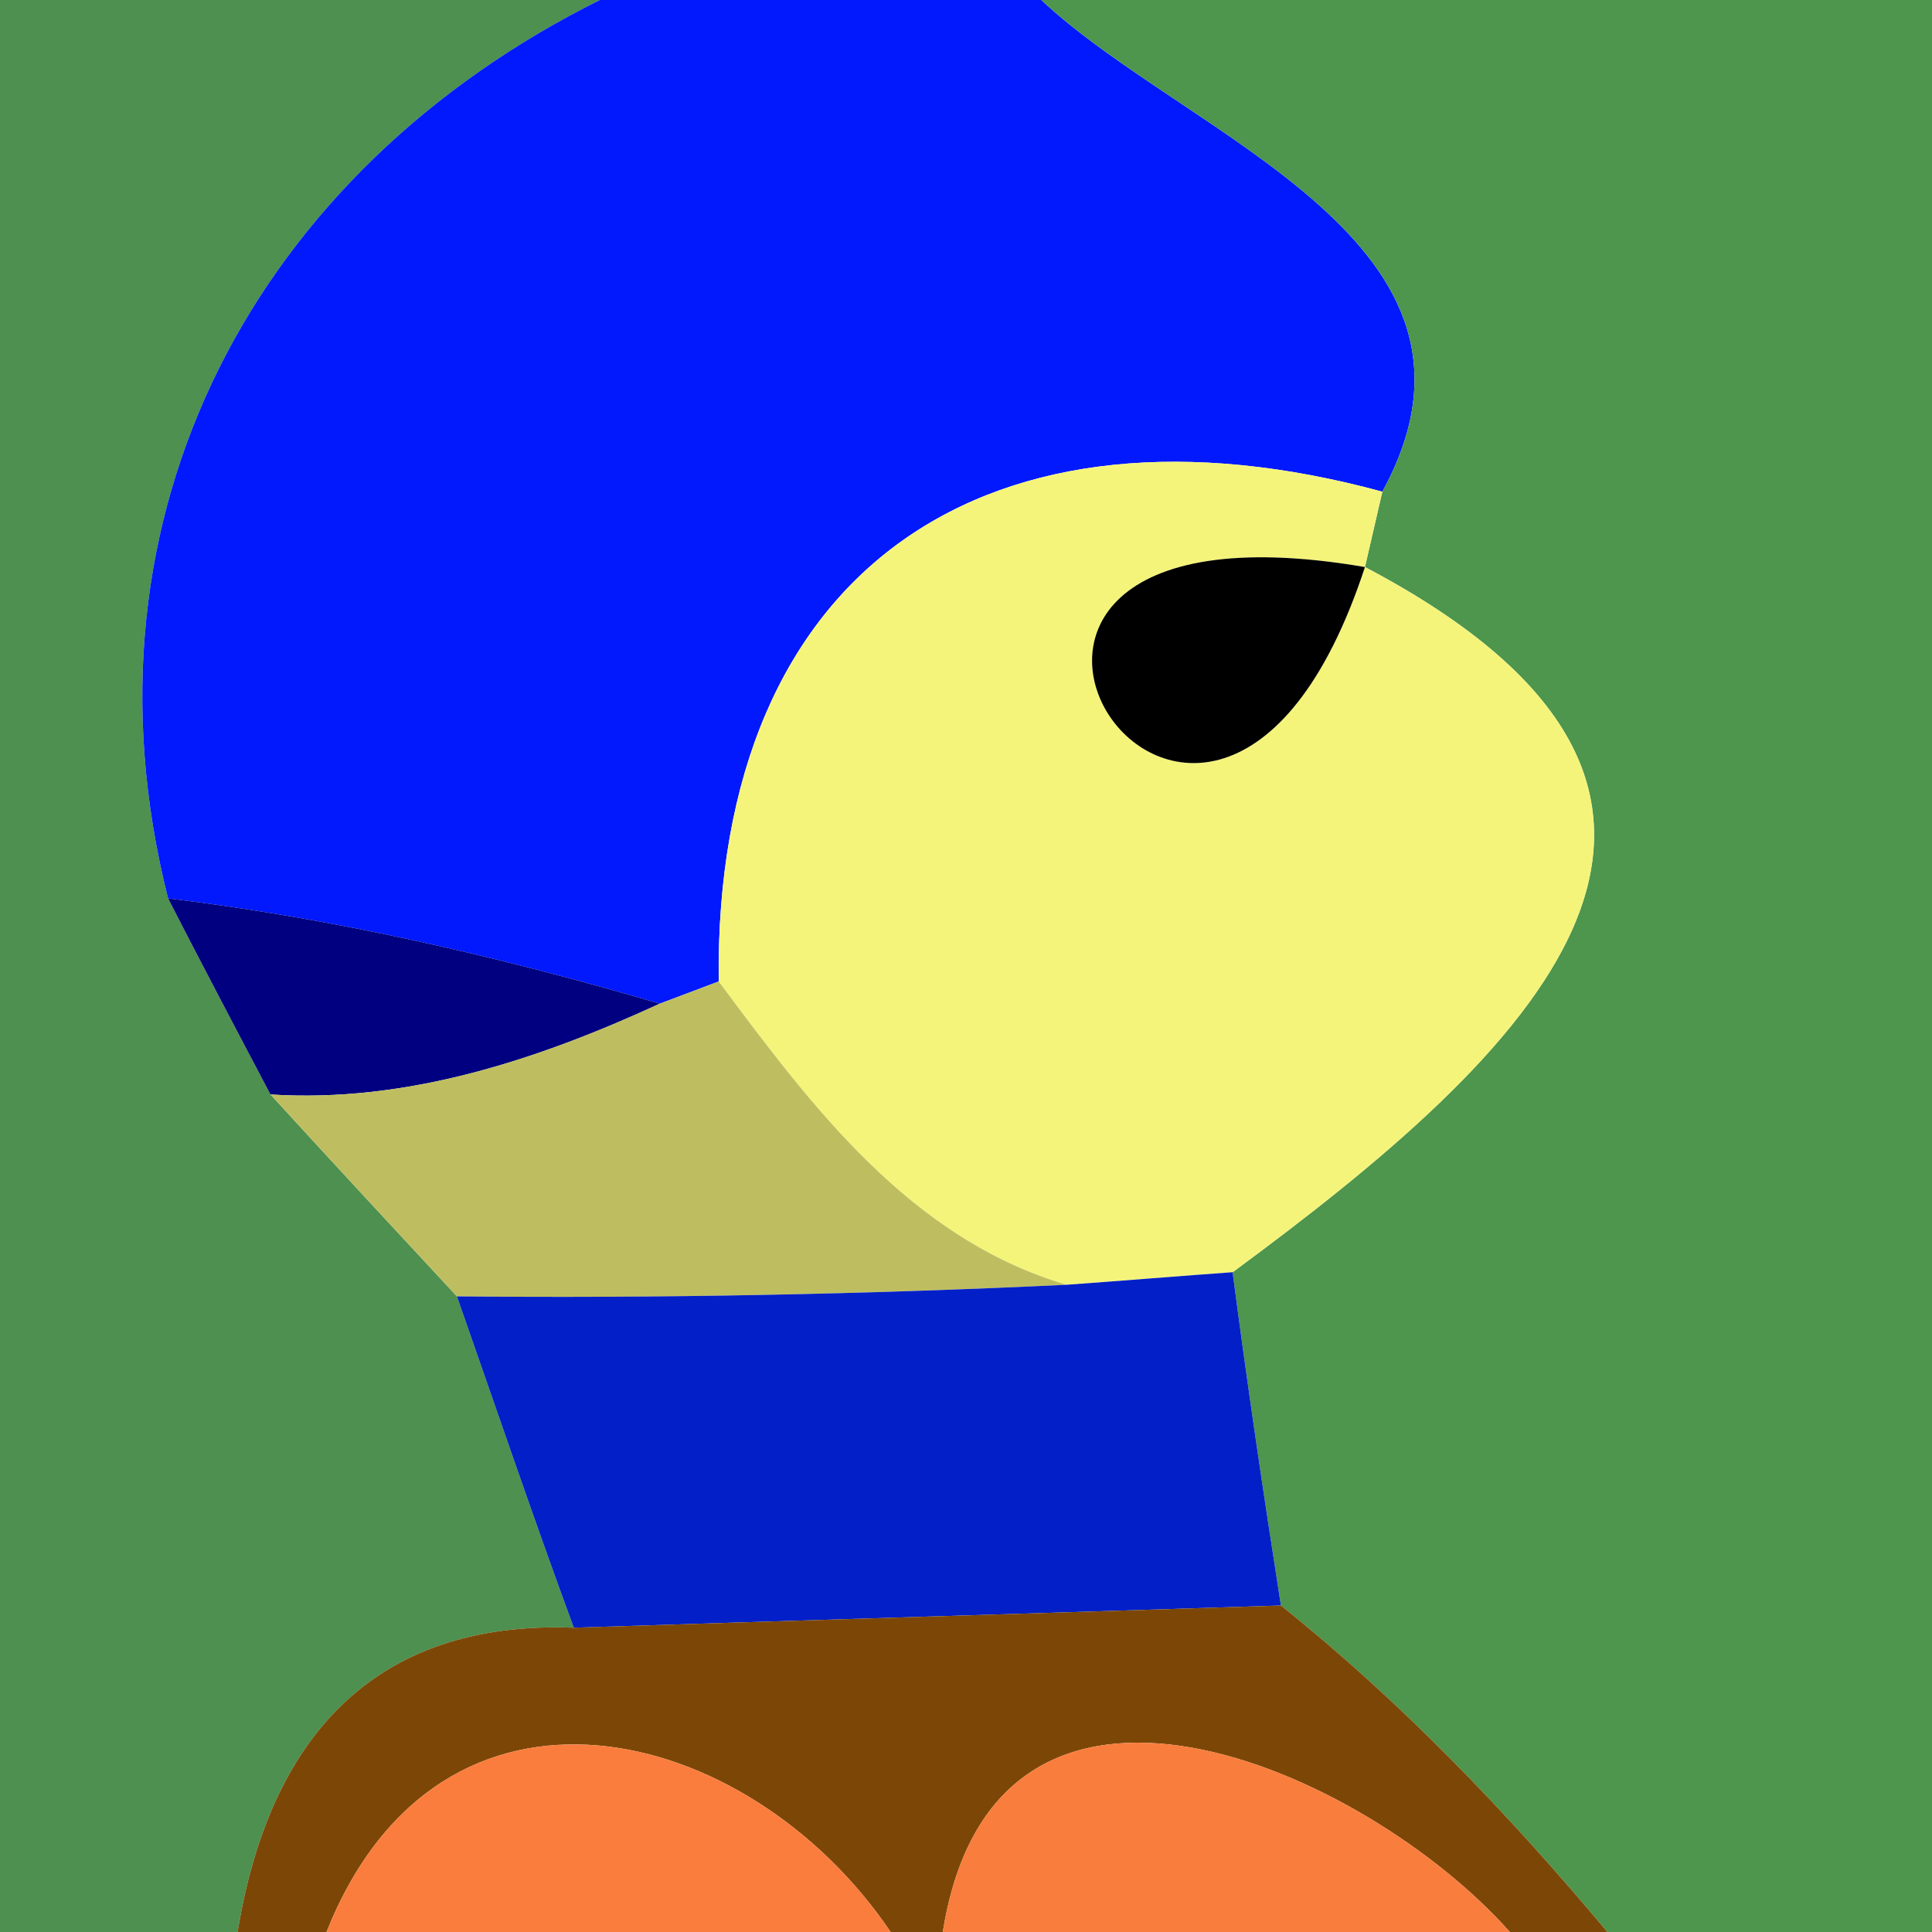
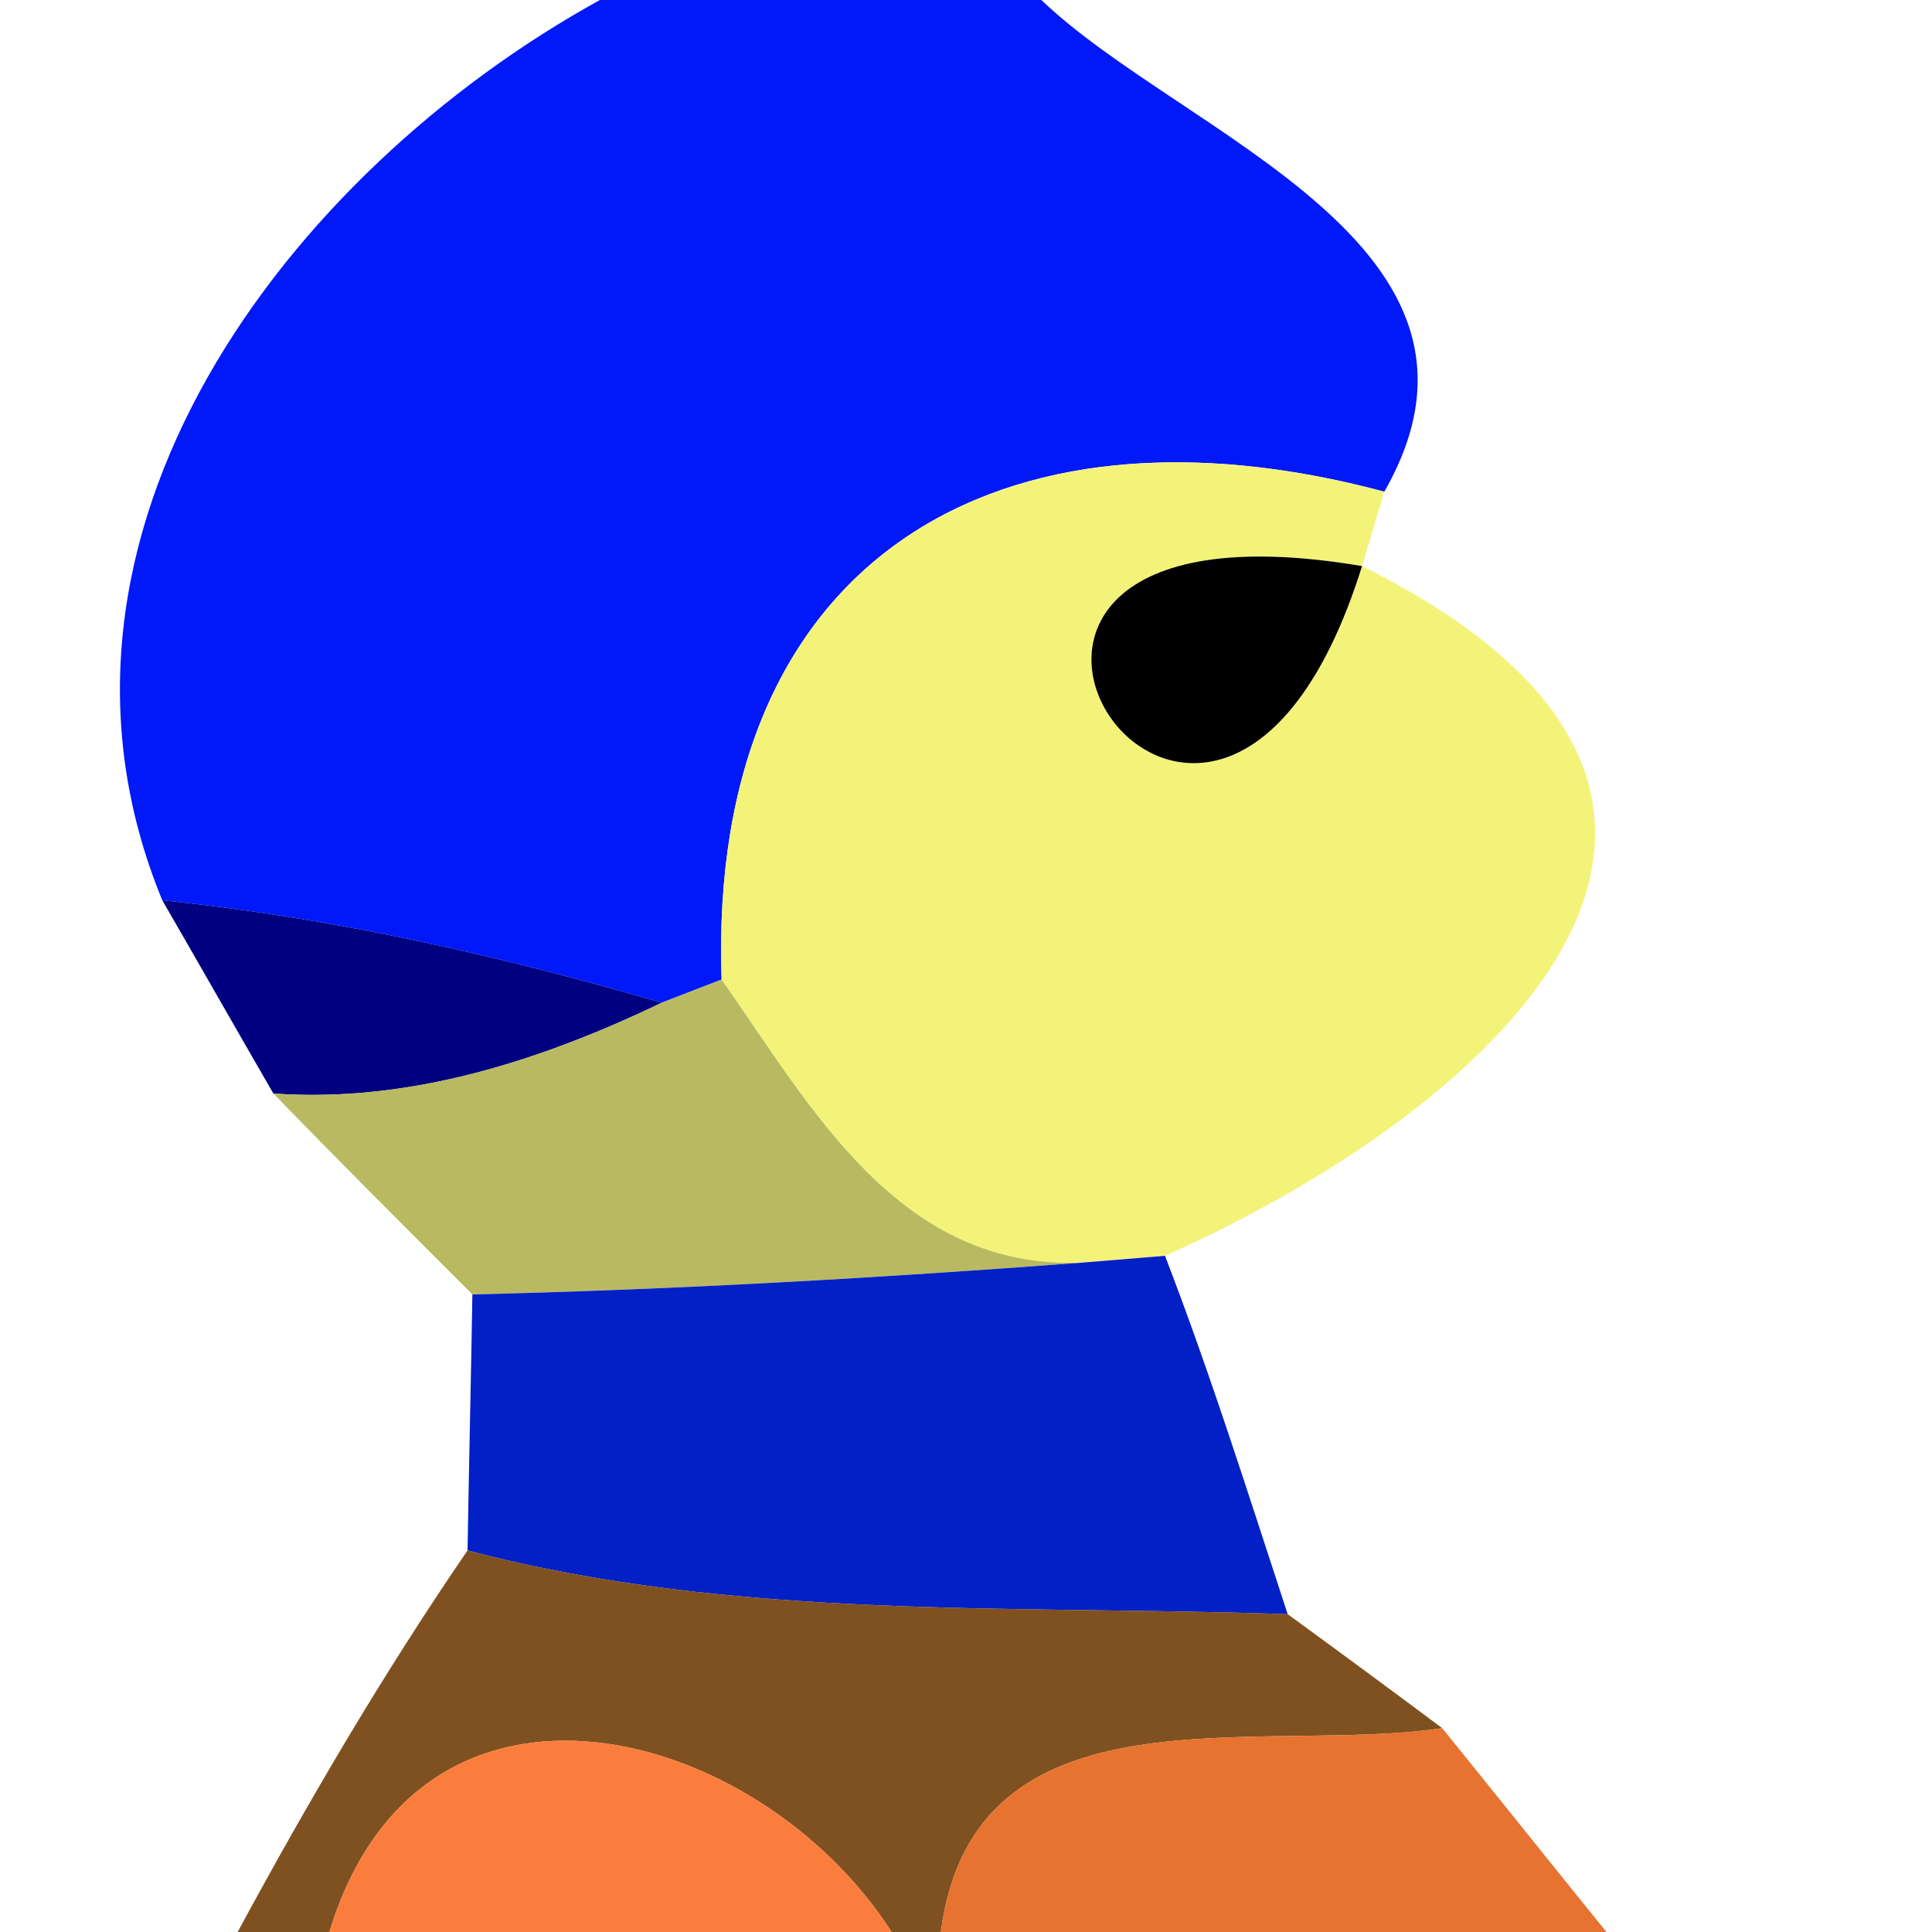
<svg xmlns="http://www.w3.org/2000/svg" width="20pt" height="20pt" viewBox="0 0 20 20" version="1.1">
-   <g id="#4d9050ff">
-     <path fill="#4d9050" opacity="1.00" d=" M 0.00 0.00 L 6.21 0.00 C 2.67 1.76 0.73 5.30 1.74 9.30 C 2.00 9.81 2.53 10.82 2.80 11.33 C 3.44 12.03 4.08 12.72 4.73 13.42 C 5.13 14.56 5.52 15.71 5.94 16.85 C 3.85 16.77 2.78 18.02 2.46 20.00 L 0.00 20.00 L 0.00 0.00 Z" />
+   <g id="#0119f8fd">
+     <path fill="#0119f8" opacity="1.00" d=" M 6.21 0.00 L 10.78 0.00 C 12.24 1.40 15.79 2.54 14.33 5.09 C 10.34 4.02 7.32 5.79 7.47 10.14 L 6.85 10.38 C 5.16 9.89 3.44 9.50 1.68 9.32 C 0.12 5.53 2.98 1.78 6.21 0.00 Z" />
  </g>
-   <g id="#0119fcff">
-     <path fill="#0119fc" opacity="1.00" d=" M 6.21 0.00 L 10.78 0.00 C 12.29 1.42 15.72 2.51 14.31 5.09 C 10.27 3.99 7.39 5.85 7.44 10.16 L 6.83 10.39 C 5.16 9.90 3.47 9.51 1.74 9.30 C 0.73 5.30 2.67 1.76 6.21 0.00 Z" />
-   </g>
-   <g id="#4e954dff">
-     <path fill="#4e954d" opacity="1.00" d=" M 10.78 0.00 L 20.00 0.00 L 20.00 20.00 L 16.64 20.00 C 15.61 18.77 14.51 17.62 13.26 16.62 C 13.08 15.47 12.91 14.32 12.76 13.17 C 15.80 10.93 18.69 8.27 14.13 5.87 L 14.31 5.09 C 15.72 2.51 12.29 1.42 10.78 0.00 Z" />
-   </g>
-   <g id="#f4f47bff">
-     <path fill="#f4f47b" opacity="1.00" d=" M 7.44 10.16 C 7.39 5.85 10.27 3.99 14.31 5.09 L 14.13 5.87 C 8.69 4.94 12.49 10.87 14.13 5.87 C 18.69 8.27 15.80 10.93 12.76 13.17 C 12.33 13.20 11.47 13.27 11.04 13.30 C 9.42 12.82 8.40 11.45 7.44 10.16 Z" />
+   <g id="#f3f37afc">
+     <path fill="#f3f37a" opacity="1.00" d=" M 7.47 10.14 C 7.32 5.79 10.34 4.02 14.33 5.09 L 14.10 5.86 C 8.67 4.94 12.53 10.88 14.10 5.86 C 18.98 8.29 15.50 11.47 12.06 13.00 L 11.21 13.07 C 9.31 13.15 8.41 11.48 7.47 10.14 Z" />
  </g>
  <g id="#000000ff">
-     <path fill="#000000" opacity="1.00" d=" M 14.13 5.87 C 8.69 4.94 12.49 10.87 14.13 5.87 Z" />
+     <path fill="#000000" opacity="1.00" d=" M 14.10 5.86 C 8.67 4.94 12.53 10.88 14.10 5.86 Z" />
  </g>
  <g id="#000080ff">
-     <path fill="#000080" opacity="1.00" d=" M 1.74 9.30 C 3.47 9.51 5.16 9.90 6.83 10.39 C 5.57 10.97 4.21 11.42 2.80 11.33 C 2.53 10.82 2.00 9.81 1.74 9.30 Z" />
+     <path fill="#000080" opacity="1.00" d=" M 1.68 9.32 C 3.44 9.50 5.16 9.89 6.85 10.38 C 5.60 10.98 4.24 11.42 2.83 11.32 C 2.54 10.82 1.97 9.82 1.68 9.32 Z" />
  </g>
-   <g id="#bebe60ff">
-     <path fill="#bebe60" opacity="1.00" d=" M 6.83 10.39 L 7.44 10.16 C 8.40 11.45 9.42 12.82 11.04 13.30 C 8.94 13.40 6.83 13.44 4.73 13.42 C 4.08 12.72 3.44 12.03 2.80 11.33 C 4.21 11.42 5.57 10.97 6.83 10.39 Z" />
+   <g id="#b7b75df7">
+     <path fill="#b7b75d" opacity="0.97" d=" M 6.85 10.38 L 7.47 10.14 C 8.41 11.48 9.31 13.15 11.21 13.07 C 9.10 13.23 7.00 13.35 4.89 13.40 C 4.20 12.71 3.51 12.02 2.83 11.32 C 4.24 11.42 5.60 10.98 6.85 10.38 Z" />
  </g>
-   <g id="#031fc7ff">
-     <path fill="#031fc7" opacity="1.00" d=" M 4.73 13.42 C 6.83 13.44 8.94 13.40 11.04 13.30 C 11.47 13.27 12.33 13.20 12.76 13.17 C 12.91 14.32 13.08 15.47 13.26 16.62 C 11.43 16.68 7.77 16.79 5.94 16.85 C 5.52 15.71 5.13 14.56 4.73 13.42 Z" />
+   <g id="#031fc6fe">
+     <path fill="#031fc6" opacity="1.00" d=" M 4.89 13.40 C 7.00 13.35 9.10 13.23 11.21 13.07 L 12.06 13.00 C 12.53 14.22 12.92 15.46 13.33 16.71 C 10.49 16.61 7.61 16.78 4.84 16.05 C 4.85 15.39 4.88 14.07 4.89 13.40 Z" />
  </g>
-   <g id="#7c4706ff">
-     <path fill="#7c4706" opacity="1.00" d=" M 2.46 20.00 C 2.78 18.02 3.85 16.77 5.94 16.85 C 7.77 16.79 11.43 16.68 13.26 16.62 C 14.51 17.62 15.61 18.77 16.64 20.00 L 15.63 20.00 C 14.13 18.31 10.30 16.60 9.76 20.00 L 9.22 20.00 C 7.74 17.81 4.56 17.04 3.38 20.00 L 2.46 20.00 Z" />
+   <g id="#713e08e6">
+     <path fill="#713e08" opacity="0.90" d=" M 4.84 16.05 C 7.61 16.78 10.49 16.61 13.33 16.71 C 13.73 17.00 14.53 17.59 14.93 17.89 C 13.06 18.17 10.08 17.39 9.74 20.00 L 9.23 20.00 C 7.85 17.85 4.35 16.91 3.41 20.00 L 2.46 20.00 C 3.19 18.65 3.97 17.32 4.84 16.05 Z" />
  </g>
  <g id="#fa7d3dff">
-     <path fill="#fa7d3d" opacity="1.00" d=" M 3.38 20.00 C 4.56 17.04 7.74 17.81 9.22 20.00 L 3.38 20.00 Z" />
+     <path fill="#fa7d3d" opacity="1.00" d=" M 3.41 20.00 C 4.35 16.91 7.85 17.85 9.23 20.00 L 3.41 20.00 Z" />
  </g>
-   <g id="#f97d3dff">
-     <path fill="#f97d3d" opacity="1.00" d=" M 9.76 20.00 C 10.30 16.60 14.13 18.31 15.63 20.00 L 9.76 20.00 Z" />
+   <g id="#e67330ff">
+     <path fill="#e67330" opacity="1.00" d=" M 9.74 20.00 C 10.08 17.39 13.06 18.17 14.93 17.89 C 15.36 18.42 16.20 19.47 16.63 20.00 L 9.74 20.00 Z" />
  </g>
</svg>
